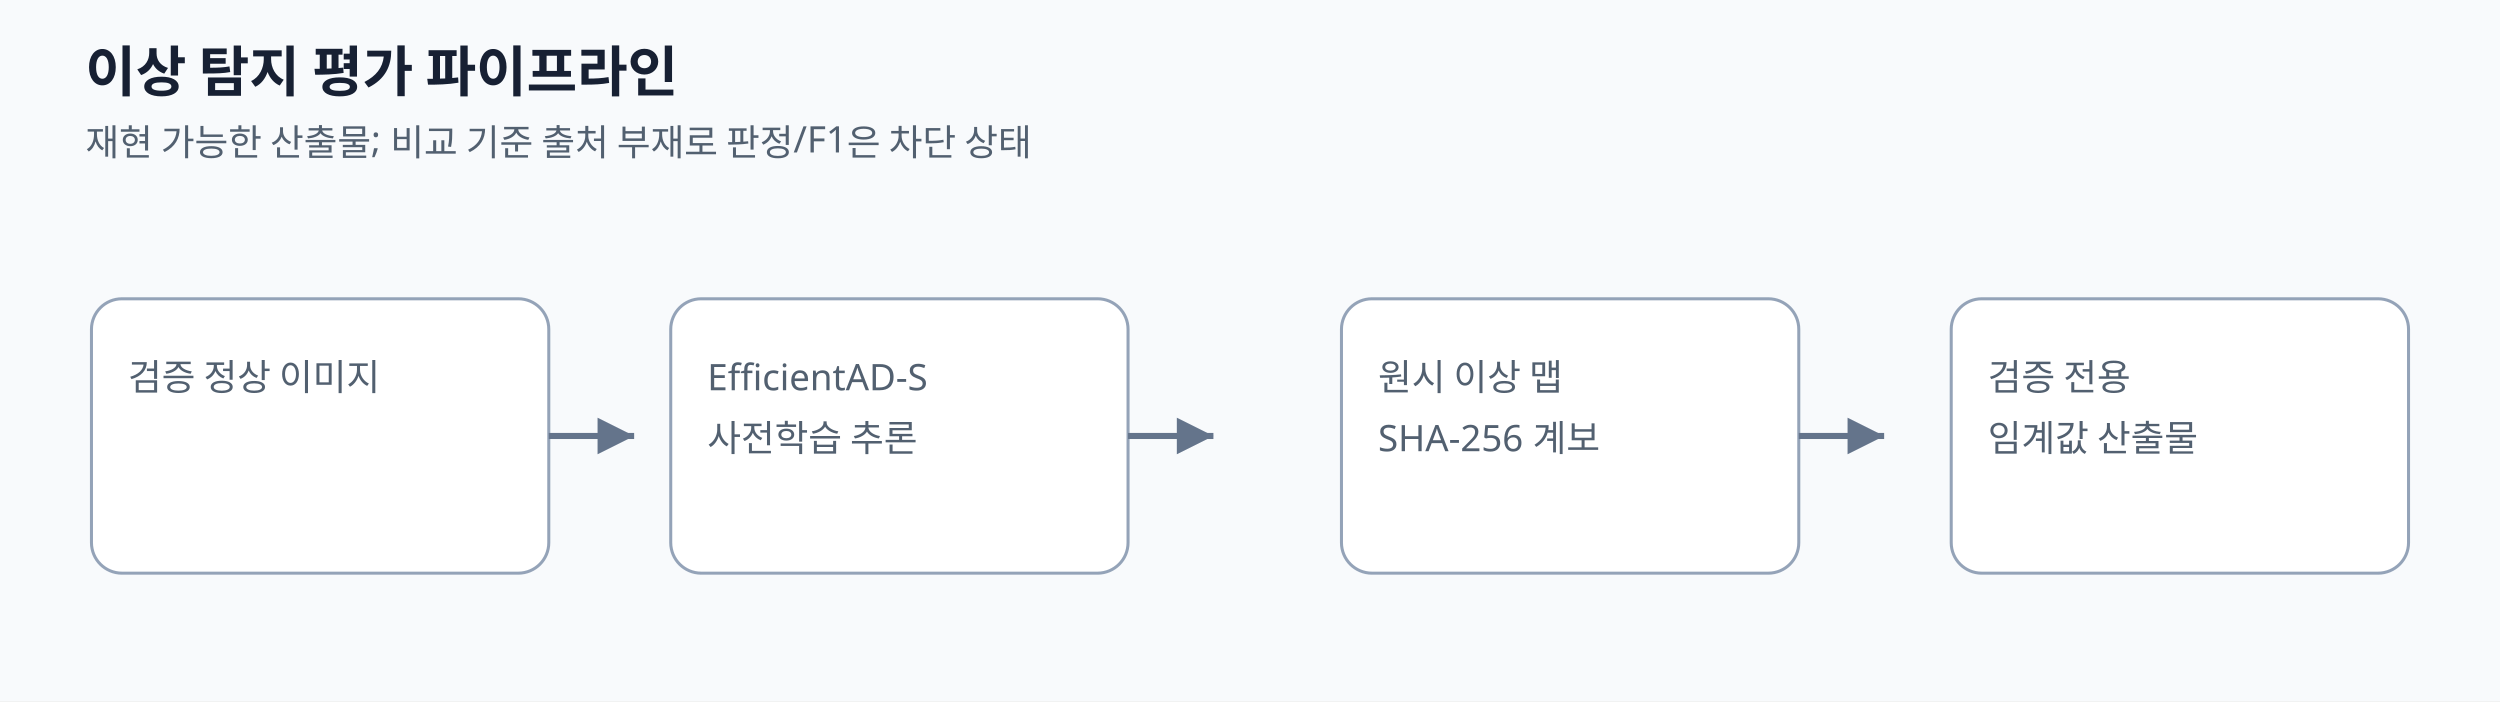
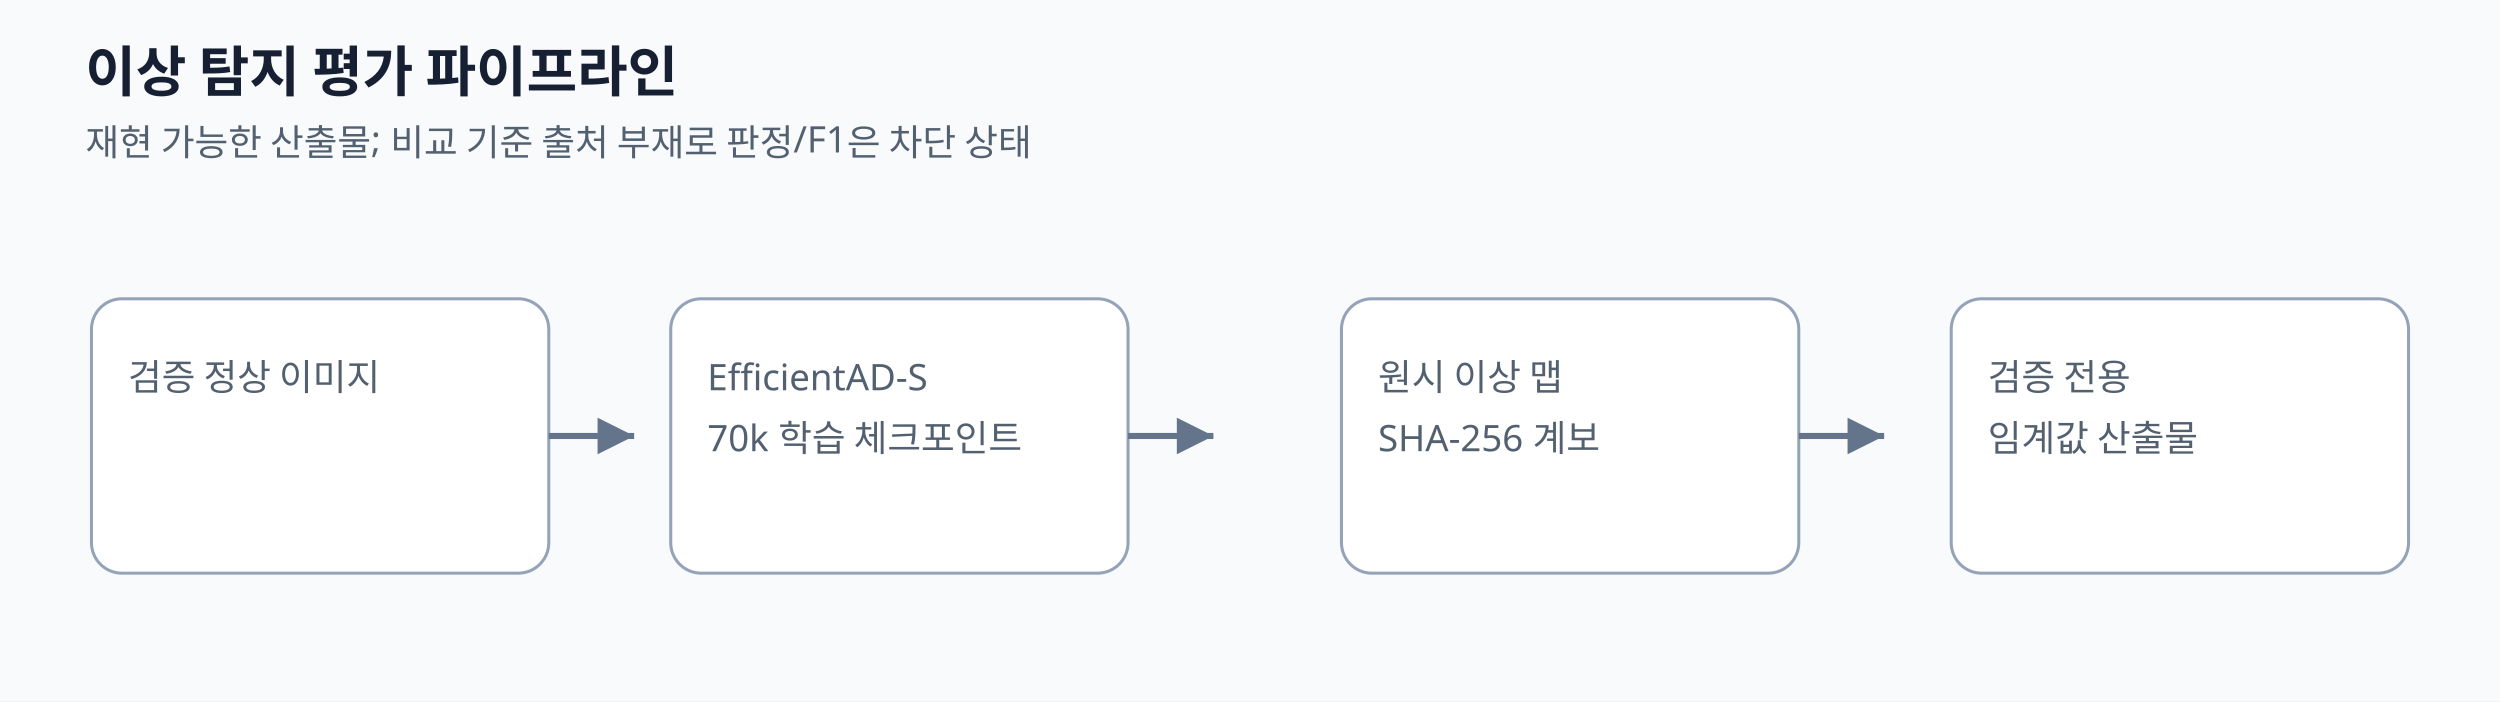
<svg xmlns="http://www.w3.org/2000/svg" width="820" height="230" viewBox="0 0 820 230">
  <style>text{font-family:system-ui,sans-serif;fill:#172033}.t{font-size:18px;font-weight:700}.s{font-size:12px;fill:#526070}.n{font-size:11px;fill:#526070}</style>
  <rect width="100%" height="100%" fill="#f8fafc" />
  <text x="28" y="30" class="t">이상 탐지 평가 파이프라인</text>
  <text x="28" y="51" class="s">재현 가능한 산출물; 비교 기준 출처 부재로 판정/F1은 차단 상태</text>
  <rect x="30" y="98" width="150" height="90" rx="10" fill="#fff" stroke="#94a3b8" />
  <text x="42" y="128" class="s">검증 정상 이미지</text>
  <rect x="220" y="98" width="150" height="90" rx="10" fill="#fff" stroke="#94a3b8" />
  <text x="232" y="128" class="s">EfficientAD-S</text>
-   <text x="232" y="148" class="s">사전학습 추론</text>
+   <text x="232" y="148" class="s">70k 학습 체크포인트</text>
  <rect x="440" y="98" width="150" height="90" rx="10" fill="#fff" stroke="#94a3b8" />
  <text x="452" y="128" class="s">원시 이상 맵</text>
  <text x="452" y="148" class="s">SHA-256 계보</text>
  <rect x="640" y="98" width="150" height="90" rx="10" fill="#fff" stroke="#94a3b8" />
  <text x="652" y="128" class="s">검증 전용</text>
  <text x="652" y="148" class="s">임계값 산출물</text>
  <path d="M180 143h28" stroke="#64748b" stroke-width="2" marker-end="url(#a)" />
  <path d="M370 143h28" stroke="#64748b" stroke-width="2" marker-end="url(#a)" />
  <path d="M590 143h28" stroke="#64748b" stroke-width="2" marker-end="url(#a)" />
  <defs>
    <marker id="a" markerWidth="8" markerHeight="8" refX="6" refY="3" orient="auto">
      <path d="M0,0 L0,6 L6,3z" fill="#64748b" />
    </marker>
  </defs>
</svg>
